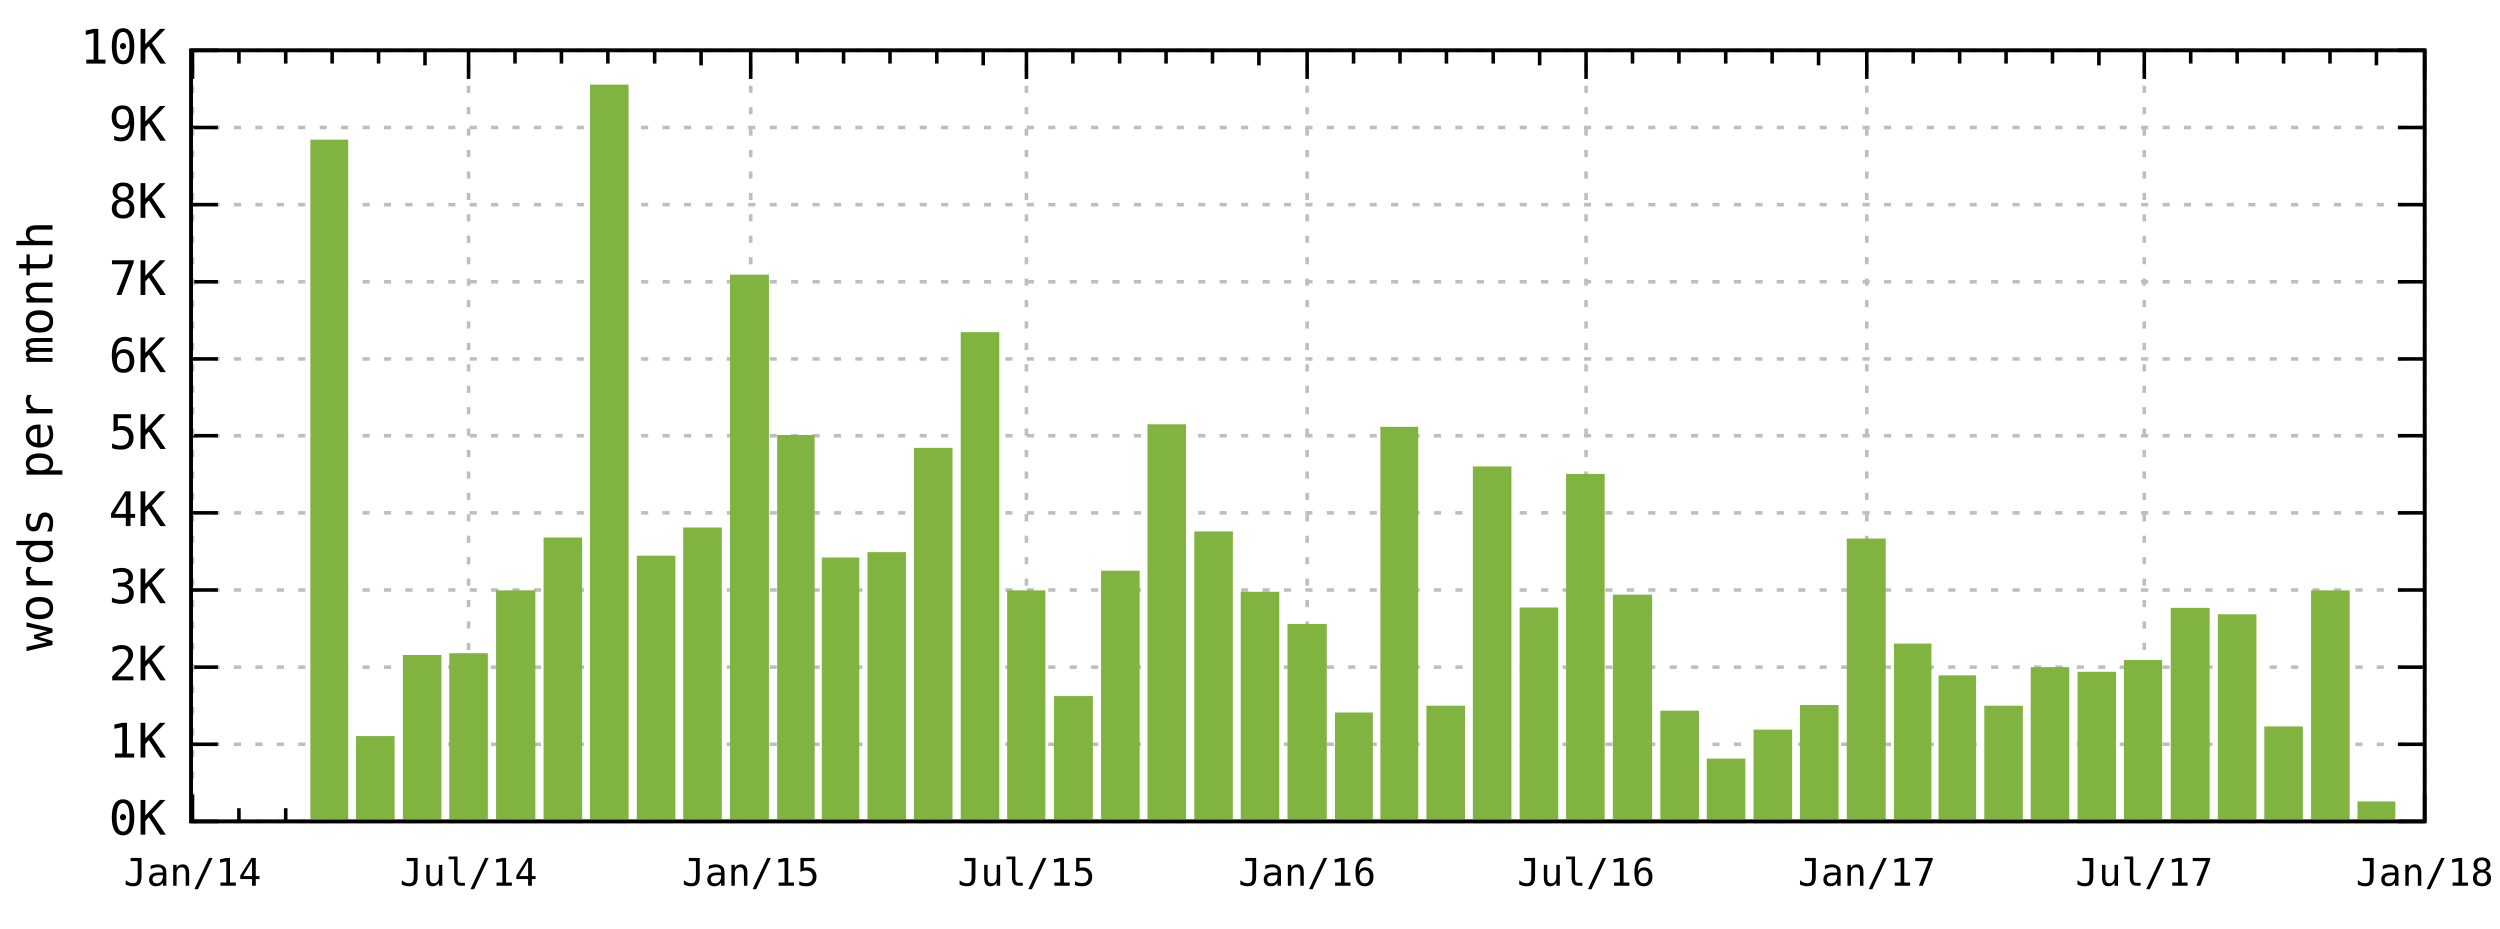
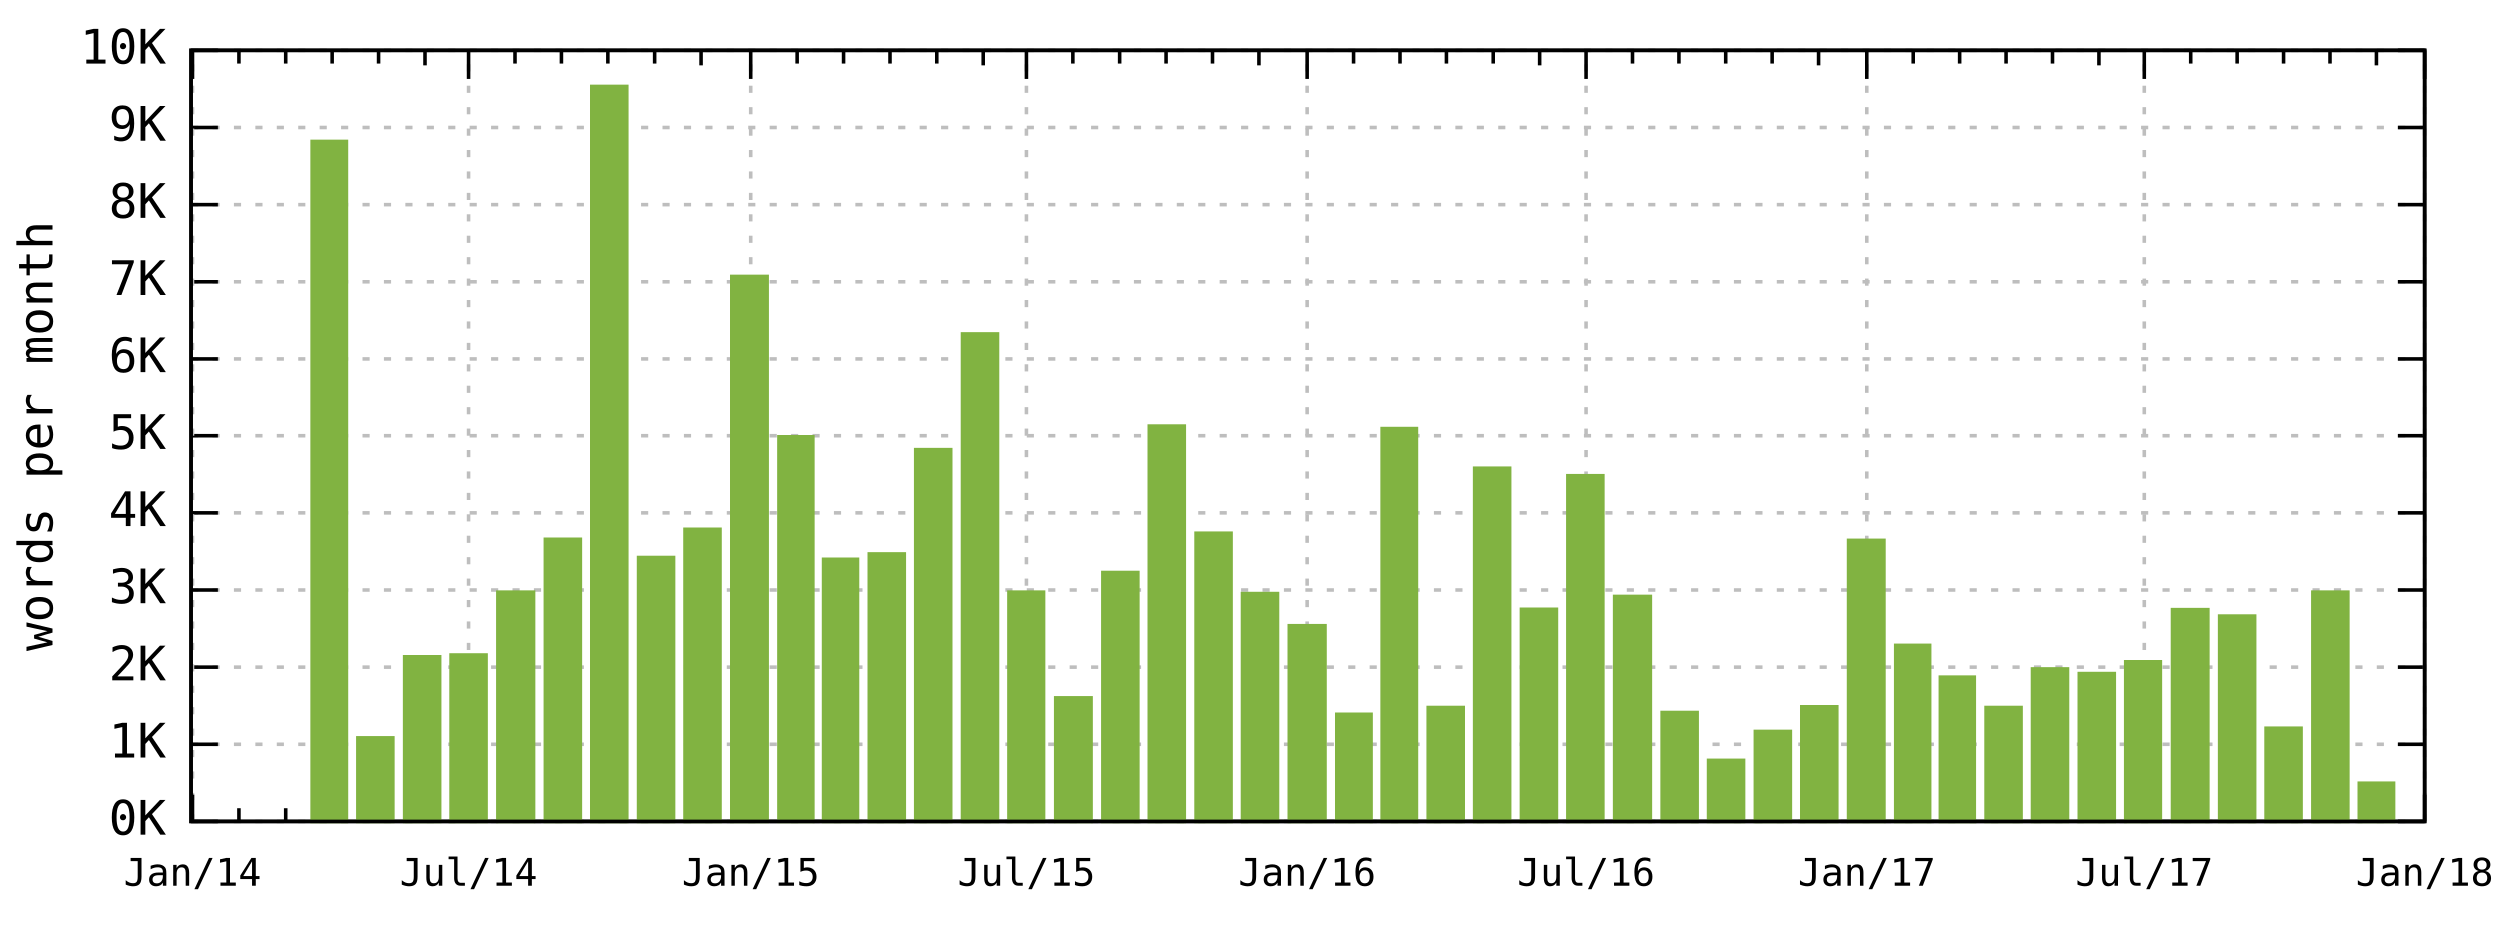
<svg xmlns="http://www.w3.org/2000/svg" xmlns:xlink="http://www.w3.org/1999/xlink" width="700" height="260" viewBox="0 0 700 260">
  <g id="gnuplot_canvas">
    <rect x="0" y="0" width="700" height="260" fill="none" />
    <defs>
      <circle id="gpDot" r="0.5" stroke-width="0.5" />
      <path id="gpPt0" stroke-width="0.267" stroke="currentColor" d="M-1,0 h2 M0,-1 v2" />
      <path id="gpPt1" stroke-width="0.267" stroke="currentColor" d="M-1,-1 L1,1 M1,-1 L-1,1" />
      <path id="gpPt2" stroke-width="0.267" stroke="currentColor" d="M-1,0 L1,0 M0,-1 L0,1 M-1,-1 L1,1 M-1,1 L1,-1" />
      <rect id="gpPt3" stroke-width="0.267" stroke="currentColor" x="-1" y="-1" width="2" height="2" />
      <rect id="gpPt4" stroke-width="0.267" stroke="currentColor" fill="currentColor" x="-1" y="-1" width="2" height="2" />
      <circle id="gpPt5" stroke-width="0.267" stroke="currentColor" cx="0" cy="0" r="1" />
      <use xlink:href="#gpPt5" id="gpPt6" fill="currentColor" stroke="none" />
      <path id="gpPt7" stroke-width="0.267" stroke="currentColor" d="M0,-1.33 L-1.33,0.67 L1.33,0.67 z" />
      <use xlink:href="#gpPt7" id="gpPt8" fill="currentColor" stroke="none" />
      <use xlink:href="#gpPt7" id="gpPt9" stroke="currentColor" transform="rotate(180)" />
      <use xlink:href="#gpPt9" id="gpPt10" fill="currentColor" stroke="none" />
      <use xlink:href="#gpPt3" id="gpPt11" stroke="currentColor" transform="rotate(45)" />
      <use xlink:href="#gpPt11" id="gpPt12" fill="currentColor" stroke="none" />
    </defs>
    <g style="fill:none; color:white; stroke:currentColor; stroke-width:1.00; stroke-linecap:butt; stroke-linejoin:miter">
</g>
    <g style="fill:none; color:black; stroke:currentColor; stroke-width:1.00; stroke-linecap:butt; stroke-linejoin:miter">
</g>
    <g style="fill:none; color:gray; stroke:currentColor; stroke-width:1.00; stroke-linecap:butt; stroke-linejoin:miter">
      <path stroke="rgb(190, 190, 190)" stroke-dasharray=" 2,4" class="gridline" d="M53.5,230.0 L678.9,230.0  h0.01" />
    </g>
    <g style="fill:none; color:black; stroke:currentColor; stroke-width:1.00; stroke-linecap:butt; stroke-linejoin:miter">
      <path stroke="black" d="M53.5,230.0 L61.0,230.0 M678.9,230.0 L671.4,230.0  h0.01" />
      <g transform="translate(46.5,233.7)" style="stroke:none; fill:rgb(0,0,0); font-family:monospace; font-size:10.00pt; text-anchor:end">
        <text>0K</text>
      </g>
    </g>
    <g style="fill:none; color:gray; stroke:currentColor; stroke-width:1.00; stroke-linecap:butt; stroke-linejoin:miter">
      <path stroke="rgb(190, 190, 190)" stroke-dasharray=" 2,4" class="gridline" d="M53.5,208.4 L678.9,208.4  h0.01" />
    </g>
    <g style="fill:none; color:black; stroke:currentColor; stroke-width:1.00; stroke-linecap:butt; stroke-linejoin:miter">
      <path stroke="black" d="M53.5,208.4 L61.0,208.4 M678.9,208.4 L671.4,208.4  h0.01" />
      <g transform="translate(46.5,212.1)" style="stroke:none; fill:rgb(0,0,0); font-family:monospace; font-size:10.00pt; text-anchor:end">
        <text>1K</text>
      </g>
    </g>
    <g style="fill:none; color:gray; stroke:currentColor; stroke-width:1.00; stroke-linecap:butt; stroke-linejoin:miter">
      <path stroke="rgb(190, 190, 190)" stroke-dasharray=" 2,4" class="gridline" d="M53.5,186.8 L678.9,186.8  h0.01" />
    </g>
    <g style="fill:none; color:black; stroke:currentColor; stroke-width:1.00; stroke-linecap:butt; stroke-linejoin:miter">
      <path stroke="black" d="M53.5,186.8 L61.0,186.8 M678.9,186.8 L671.4,186.8  h0.01" />
      <g transform="translate(46.5,190.5)" style="stroke:none; fill:rgb(0,0,0); font-family:monospace; font-size:10.00pt; text-anchor:end">
        <text>2K</text>
      </g>
    </g>
    <g style="fill:none; color:gray; stroke:currentColor; stroke-width:1.00; stroke-linecap:butt; stroke-linejoin:miter">
      <path stroke="rgb(190, 190, 190)" stroke-dasharray=" 2,4" class="gridline" d="M53.5,165.2 L678.9,165.2  h0.01" />
    </g>
    <g style="fill:none; color:black; stroke:currentColor; stroke-width:1.00; stroke-linecap:butt; stroke-linejoin:miter">
      <path stroke="black" d="M53.5,165.2 L61.0,165.2 M678.9,165.2 L671.4,165.2  h0.01" />
      <g transform="translate(46.5,168.9)" style="stroke:none; fill:rgb(0,0,0); font-family:monospace; font-size:10.00pt; text-anchor:end">
        <text>3K</text>
      </g>
    </g>
    <g style="fill:none; color:gray; stroke:currentColor; stroke-width:1.00; stroke-linecap:butt; stroke-linejoin:miter">
      <path stroke="rgb(190, 190, 190)" stroke-dasharray=" 2,4" class="gridline" d="M53.5,143.6 L678.9,143.6  h0.01" />
    </g>
    <g style="fill:none; color:black; stroke:currentColor; stroke-width:1.00; stroke-linecap:butt; stroke-linejoin:miter">
      <path stroke="black" d="M53.5,143.6 L61.0,143.6 M678.9,143.6 L671.4,143.6  h0.01" />
      <g transform="translate(46.5,147.3)" style="stroke:none; fill:rgb(0,0,0); font-family:monospace; font-size:10.00pt; text-anchor:end">
        <text>4K</text>
      </g>
    </g>
    <g style="fill:none; color:gray; stroke:currentColor; stroke-width:1.00; stroke-linecap:butt; stroke-linejoin:miter">
      <path stroke="rgb(190, 190, 190)" stroke-dasharray=" 2,4" class="gridline" d="M53.5,122.0 L678.9,122.0  h0.01" />
    </g>
    <g style="fill:none; color:black; stroke:currentColor; stroke-width:1.00; stroke-linecap:butt; stroke-linejoin:miter">
      <path stroke="black" d="M53.5,122.0 L61.0,122.0 M678.9,122.0 L671.4,122.0  h0.01" />
      <g transform="translate(46.5,125.7)" style="stroke:none; fill:rgb(0,0,0); font-family:monospace; font-size:10.00pt; text-anchor:end">
        <text>5K</text>
      </g>
    </g>
    <g style="fill:none; color:gray; stroke:currentColor; stroke-width:1.00; stroke-linecap:butt; stroke-linejoin:miter">
      <path stroke="rgb(190, 190, 190)" stroke-dasharray=" 2,4" class="gridline" d="M53.5,100.5 L678.9,100.5  h0.01" />
    </g>
    <g style="fill:none; color:black; stroke:currentColor; stroke-width:1.00; stroke-linecap:butt; stroke-linejoin:miter">
      <path stroke="black" d="M53.5,100.5 L61.0,100.5 M678.9,100.5 L671.4,100.5  h0.01" />
      <g transform="translate(46.5,104.2)" style="stroke:none; fill:rgb(0,0,0); font-family:monospace; font-size:10.00pt; text-anchor:end">
        <text>6K</text>
      </g>
    </g>
    <g style="fill:none; color:gray; stroke:currentColor; stroke-width:1.00; stroke-linecap:butt; stroke-linejoin:miter">
      <path stroke="rgb(190, 190, 190)" stroke-dasharray=" 2,4" class="gridline" d="M53.5,78.9 L678.9,78.9  h0.01" />
    </g>
    <g style="fill:none; color:black; stroke:currentColor; stroke-width:1.00; stroke-linecap:butt; stroke-linejoin:miter">
      <path stroke="black" d="M53.5,78.9 L61.0,78.9 M678.9,78.9 L671.4,78.9  h0.01" />
      <g transform="translate(46.5,82.6)" style="stroke:none; fill:rgb(0,0,0); font-family:monospace; font-size:10.00pt; text-anchor:end">
        <text>7K</text>
      </g>
    </g>
    <g style="fill:none; color:gray; stroke:currentColor; stroke-width:1.00; stroke-linecap:butt; stroke-linejoin:miter">
      <path stroke="rgb(190, 190, 190)" stroke-dasharray=" 2,4" class="gridline" d="M53.5,57.3 L678.9,57.3  h0.01" />
    </g>
    <g style="fill:none; color:black; stroke:currentColor; stroke-width:1.00; stroke-linecap:butt; stroke-linejoin:miter">
      <path stroke="black" d="M53.5,57.3 L61.0,57.3 M678.9,57.3 L671.4,57.3  h0.01" />
      <g transform="translate(46.5,61.0)" style="stroke:none; fill:rgb(0,0,0); font-family:monospace; font-size:10.00pt; text-anchor:end">
        <text>8K</text>
      </g>
    </g>
    <g style="fill:none; color:gray; stroke:currentColor; stroke-width:1.00; stroke-linecap:butt; stroke-linejoin:miter">
      <path stroke="rgb(190, 190, 190)" stroke-dasharray=" 2,4" class="gridline" d="M53.5,35.7 L678.9,35.7  h0.01" />
    </g>
    <g style="fill:none; color:black; stroke:currentColor; stroke-width:1.00; stroke-linecap:butt; stroke-linejoin:miter">
      <path stroke="black" d="M53.5,35.7 L61.0,35.7 M678.9,35.7 L671.4,35.7  h0.01" />
      <g transform="translate(46.5,39.4)" style="stroke:none; fill:rgb(0,0,0); font-family:monospace; font-size:10.00pt; text-anchor:end">
        <text>9K</text>
      </g>
    </g>
    <g style="fill:none; color:gray; stroke:currentColor; stroke-width:1.00; stroke-linecap:butt; stroke-linejoin:miter">
      <path stroke="rgb(190, 190, 190)" stroke-dasharray=" 2,4" class="gridline" d="M53.5,14.1 L678.9,14.1  h0.01" />
    </g>
    <g style="fill:none; color:black; stroke:currentColor; stroke-width:1.00; stroke-linecap:butt; stroke-linejoin:miter">
      <path stroke="black" d="M53.5,14.1 L61.0,14.1 M678.9,14.1 L671.4,14.1  h0.01" />
      <g transform="translate(46.5,17.8)" style="stroke:none; fill:rgb(0,0,0); font-family:monospace; font-size:10.00pt; text-anchor:end">
        <text>10K</text>
      </g>
    </g>
    <g style="fill:none; color:gray; stroke:currentColor; stroke-width:1.00; stroke-linecap:butt; stroke-linejoin:miter">
      <path stroke="rgb(190, 190, 190)" stroke-dasharray=" 2,4" class="gridline" d="M53.9,230.0 L53.9,14.1  h0.01" />
    </g>
    <g style="fill:none; color:black; stroke:currentColor; stroke-width:1.00; stroke-linecap:butt; stroke-linejoin:miter">
      <path stroke="black" d="M53.9,230.0 L53.9,222.5 M53.9,14.1 L53.9,21.6  h0.01" />
      <g transform="translate(53.9,248.0)" style="stroke:none; fill:rgb(0,0,0); font-family:monospace; font-size:8.00pt; text-anchor:middle">
        <text>Jan/14</text>
      </g>
      <path stroke="black" d="M66.9,230.0 L66.9,226.3 M66.9,14.1 L66.9,17.8 M80.0,230.0 L80.0,226.3 M80.0,14.1 L80.0,17.8    M93.0,230.0 L93.0,226.3 M93.0,14.1 L93.0,17.8 M106.0,230.0 L106.0,226.3 M106.0,14.1 L106.0,17.8    M119.0,230.0 L119.0,226.3 M119.0,14.1 L119.0,17.8  h0.01" />
    </g>
    <g style="fill:none; color:gray; stroke:currentColor; stroke-width:1.00; stroke-linecap:butt; stroke-linejoin:miter">
      <path stroke="rgb(190, 190, 190)" stroke-dasharray=" 2,4" class="gridline" d="M131.2,230.0 L131.2,14.1  h0.01" />
    </g>
    <g style="fill:none; color:black; stroke:currentColor; stroke-width:1.00; stroke-linecap:butt; stroke-linejoin:miter">
      <path stroke="black" d="M131.2,230.0 L131.2,222.5 M131.2,14.1 L131.2,21.6  h0.01" />
      <g transform="translate(131.2,248.0)" style="stroke:none; fill:rgb(0,0,0); font-family:monospace; font-size:8.00pt; text-anchor:middle">
        <text>Jul/14</text>
      </g>
      <path stroke="black" d="M144.2,230.0 L144.2,226.3 M144.2,14.1 L144.2,17.8 M157.2,230.0 L157.2,226.3 M157.2,14.1 L157.2,17.8    M170.2,230.0 L170.2,226.3 M170.2,14.1 L170.2,17.8 M183.3,230.0 L183.3,226.3 M183.3,14.1 L183.3,17.8    M196.3,230.0 L196.3,226.3 M196.3,14.1 L196.3,17.8  h0.01" />
    </g>
    <g style="fill:none; color:gray; stroke:currentColor; stroke-width:1.00; stroke-linecap:butt; stroke-linejoin:miter">
      <path stroke="rgb(190, 190, 190)" stroke-dasharray=" 2,4" class="gridline" d="M210.2,230.0 L210.2,14.1  h0.01" />
    </g>
    <g style="fill:none; color:black; stroke:currentColor; stroke-width:1.00; stroke-linecap:butt; stroke-linejoin:miter">
      <path stroke="black" d="M210.2,230.0 L210.2,222.5 M210.2,14.1 L210.2,21.6  h0.01" />
      <g transform="translate(210.2,248.0)" style="stroke:none; fill:rgb(0,0,0); font-family:monospace; font-size:8.00pt; text-anchor:middle">
        <text>Jan/15</text>
      </g>
      <path stroke="black" d="M223.2,230.0 L223.2,226.3 M223.2,14.1 L223.2,17.8 M236.2,230.0 L236.2,226.3 M236.2,14.1 L236.2,17.8    M249.2,230.0 L249.2,226.3 M249.2,14.1 L249.2,17.8 M262.3,230.0 L262.3,226.3 M262.3,14.1 L262.3,17.8    M275.3,230.0 L275.3,226.3 M275.3,14.1 L275.3,17.8  h0.01" />
    </g>
    <g style="fill:none; color:gray; stroke:currentColor; stroke-width:1.00; stroke-linecap:butt; stroke-linejoin:miter">
      <path stroke="rgb(190, 190, 190)" stroke-dasharray=" 2,4" class="gridline" d="M287.4,230.0 L287.4,14.1  h0.01" />
    </g>
    <g style="fill:none; color:black; stroke:currentColor; stroke-width:1.00; stroke-linecap:butt; stroke-linejoin:miter">
      <path stroke="black" d="M287.4,230.0 L287.4,222.5 M287.4,14.1 L287.4,21.6  h0.01" />
      <g transform="translate(287.4,248.0)" style="stroke:none; fill:rgb(0,0,0); font-family:monospace; font-size:8.00pt; text-anchor:middle">
        <text>Jul/15</text>
      </g>
      <path stroke="black" d="M300.4,230.0 L300.4,226.3 M300.4,14.1 L300.4,17.8 M313.5,230.0 L313.5,226.3 M313.5,14.1 L313.5,17.8    M326.5,230.0 L326.5,226.3 M326.5,14.1 L326.5,17.8 M339.5,230.0 L339.5,226.3 M339.5,14.1 L339.5,17.8    M352.5,230.0 L352.5,226.3 M352.5,14.1 L352.5,17.8  h0.01" />
    </g>
    <g style="fill:none; color:gray; stroke:currentColor; stroke-width:1.00; stroke-linecap:butt; stroke-linejoin:miter">
      <path stroke="rgb(190, 190, 190)" stroke-dasharray=" 2,4" class="gridline" d="M366.0,230.0 L366.0,14.1  h0.01" />
    </g>
    <g style="fill:none; color:black; stroke:currentColor; stroke-width:1.00; stroke-linecap:butt; stroke-linejoin:miter">
      <path stroke="black" d="M366.0,230.0 L366.0,222.5 M366.0,14.1 L366.0,21.6  h0.01" />
      <g transform="translate(366.0,248.0)" style="stroke:none; fill:rgb(0,0,0); font-family:monospace; font-size:8.00pt; text-anchor:middle">
        <text>Jan/16</text>
      </g>
      <path stroke="black" d="M379.0,230.0 L379.0,226.3 M379.0,14.1 L379.0,17.8 M392.0,230.0 L392.0,226.3 M392.0,14.1 L392.0,17.8    M405.0,230.0 L405.0,226.3 M405.0,14.1 L405.0,17.8 M418.1,230.0 L418.1,226.3 M418.1,14.1 L418.1,17.8    M431.1,230.0 L431.1,226.3 M431.1,14.1 L431.1,17.8  h0.01" />
    </g>
    <g style="fill:none; color:gray; stroke:currentColor; stroke-width:1.00; stroke-linecap:butt; stroke-linejoin:miter">
      <path stroke="rgb(190, 190, 190)" stroke-dasharray=" 2,4" class="gridline" d="M444.1,230.0 L444.1,14.1  h0.01" />
    </g>
    <g style="fill:none; color:black; stroke:currentColor; stroke-width:1.00; stroke-linecap:butt; stroke-linejoin:miter">
      <path stroke="black" d="M444.1,230.0 L444.1,222.5 M444.1,14.1 L444.1,21.6  h0.01" />
      <g transform="translate(444.1,248.0)" style="stroke:none; fill:rgb(0,0,0); font-family:monospace; font-size:8.00pt; text-anchor:middle">
        <text>Jul/16</text>
      </g>
      <path stroke="black" d="M457.1,230.0 L457.1,226.3 M457.1,14.1 L457.1,17.8 M470.1,230.0 L470.1,226.3 M470.1,14.1 L470.1,17.8    M483.2,230.0 L483.2,226.3 M483.2,14.1 L483.2,17.8 M496.2,230.0 L496.2,226.3 M496.2,14.1 L496.2,17.8    M509.2,230.0 L509.2,226.3 M509.2,14.1 L509.2,17.8  h0.01" />
    </g>
    <g style="fill:none; color:gray; stroke:currentColor; stroke-width:1.00; stroke-linecap:butt; stroke-linejoin:miter">
      <path stroke="rgb(190, 190, 190)" stroke-dasharray=" 2,4" class="gridline" d="M522.7,230.0 L522.7,14.1  h0.01" />
    </g>
    <g style="fill:none; color:black; stroke:currentColor; stroke-width:1.00; stroke-linecap:butt; stroke-linejoin:miter">
      <path stroke="black" d="M522.7,230.0 L522.7,222.5 M522.7,14.1 L522.7,21.6  h0.01" />
      <g transform="translate(522.7,248.0)" style="stroke:none; fill:rgb(0,0,0); font-family:monospace; font-size:8.00pt; text-anchor:middle">
        <text>Jan/17</text>
      </g>
      <path stroke="black" d="M535.7,230.0 L535.7,226.3 M535.7,14.1 L535.7,17.8 M548.7,230.0 L548.7,226.3 M548.7,14.1 L548.7,17.8    M561.7,230.0 L561.7,226.3 M561.7,14.1 L561.7,17.8 M574.7,230.0 L574.7,226.3 M574.7,14.1 L574.7,17.8    M587.7,230.0 L587.7,226.3 M587.7,14.1 L587.7,17.8  h0.01" />
    </g>
    <g style="fill:none; color:gray; stroke:currentColor; stroke-width:1.00; stroke-linecap:butt; stroke-linejoin:miter">
      <path stroke="rgb(190, 190, 190)" stroke-dasharray=" 2,4" class="gridline" d="M600.4,230.0 L600.4,14.1  h0.01" />
    </g>
    <g style="fill:none; color:black; stroke:currentColor; stroke-width:1.00; stroke-linecap:butt; stroke-linejoin:miter">
      <path stroke="black" d="M600.4,230.0 L600.4,222.5 M600.4,14.1 L600.4,21.6  h0.01" />
      <g transform="translate(600.4,248.0)" style="stroke:none; fill:rgb(0,0,0); font-family:monospace; font-size:8.00pt; text-anchor:middle">
        <text>Jul/17</text>
      </g>
      <path stroke="black" d="M613.4,230.0 L613.4,226.3 M613.4,14.1 L613.4,17.8 M626.4,230.0 L626.4,226.3 M626.4,14.1 L626.4,17.8    M639.4,230.0 L639.4,226.3 M639.4,14.1 L639.4,17.8 M652.4,230.0 L652.4,226.3 M652.4,14.1 L652.4,17.8    M665.4,230.0 L665.4,226.3 M665.4,14.1 L665.4,17.8  h0.01" />
    </g>
    <g style="fill:none; color:gray; stroke:currentColor; stroke-width:1.00; stroke-linecap:butt; stroke-linejoin:miter">
      <path stroke="rgb(190, 190, 190)" stroke-dasharray=" 2,4" class="gridline" d="M678.9,230.0 L678.9,14.1  h0.01" />
    </g>
    <g style="fill:none; color:black; stroke:currentColor; stroke-width:1.00; stroke-linecap:butt; stroke-linejoin:miter">
      <path stroke="black" d="M678.9,230.0 L678.9,222.5 M678.9,14.1 L678.9,21.6  h0.01" />
      <g transform="translate(678.9,248.0)" style="stroke:none; fill:rgb(0,0,0); font-family:monospace; font-size:8.00pt; text-anchor:middle">
        <text>Jan/18</text>
      </g>
      <path stroke="black" d="M53.5,14.1 L53.5,230.0 L678.9,230.0 L678.9,14.1 L53.5,14.1 Z  h0.01" />
      <g transform="translate(14.7,122.1) rotate(270)" style="stroke:none; fill:rgb(0,0,0); font-family:monospace; font-size:10.00pt; text-anchor:middle">
        <text>words per month</text>
      </g>
    </g>
    <g id="gnuplot_plot_1">
      <g style="fill:none; color:red; stroke:currentColor; stroke-width:1.00; stroke-linecap:butt; stroke-linejoin:miter">
        <g style="stroke:none; shape-rendering:crispEdges">
          <polygon fill="rgb(129, 179,  65)" points="87.4,230.0 97.1,230.0 97.1,39.5 87.4,39.5 " />
        </g>
        <path stroke="rgb(129, 179,  65)" d="M87.4,230.0 L87.4,39.6 L97.0,39.6 L97.0,230.0 L87.4,230.0 Z  h0.01" />
        <g style="stroke:none; shape-rendering:crispEdges">
          <polygon fill="rgb(129, 179,  65)" points="100.2,230.0 110.1,230.0 110.1,206.5 100.2,206.5 " />
        </g>
        <path stroke="rgb(129, 179,  65)" d="M100.2,230.0 L100.2,206.6 L110.0,206.6 L110.0,230.0 L100.2,230.0 Z  h0.01" />
        <g style="stroke:none; shape-rendering:crispEdges">
          <polygon fill="rgb(129, 179,  65)" points="113.3,230.0 123.2,230.0 123.2,183.8 113.3,183.8 " />
        </g>
        <path stroke="rgb(129, 179,  65)" d="M113.3,230.0 L113.3,183.9 L123.1,183.9 L123.1,230.0 L113.3,230.0 Z  h0.01" />
        <g style="stroke:none; shape-rendering:crispEdges">
          <polygon fill="rgb(129, 179,  65)" points="126.3,230.0 136.2,230.0 136.2,183.3 126.3,183.3 " />
        </g>
        <path stroke="rgb(129, 179,  65)" d="M126.3,230.0 L126.3,183.4 L136.1,183.4 L136.1,230.0 L126.3,230.0 Z  h0.01" />
        <g style="stroke:none; shape-rendering:crispEdges">
          <polygon fill="rgb(129, 179,  65)" points="139.4,230.0 149.5,230.0 149.5,165.7 139.4,165.7 " />
        </g>
        <path stroke="rgb(129, 179,  65)" d="M139.4,230.0 L139.4,165.8 L149.4,165.8 L149.4,230.0 L139.4,230.0 Z  h0.01" />
        <g style="stroke:none; shape-rendering:crispEdges">
          <polygon fill="rgb(129, 179,  65)" points="152.7,230.0 162.6,230.0 162.6,150.9 152.7,150.9 " />
        </g>
        <path stroke="rgb(129, 179,  65)" d="M152.7,230.0 L152.7,151.0 L162.5,151.0 L162.5,230.0 L152.7,230.0 Z  h0.01" />
        <g style="stroke:none; shape-rendering:crispEdges">
          <polygon fill="rgb(129, 179,  65)" points="165.7,230.0 175.6,230.0 175.6,24.1 165.7,24.1 " />
        </g>
        <path stroke="rgb(129, 179,  65)" d="M165.7,230.0 L165.7,24.2 L175.5,24.2 L175.5,230.0 L165.7,230.0 Z  h0.01" />
        <g style="stroke:none; shape-rendering:crispEdges">
          <polygon fill="rgb(129, 179,  65)" points="178.8,230.0 188.7,230.0 188.7,156.0 178.8,156.0 " />
        </g>
        <path stroke="rgb(129, 179,  65)" d="M178.8,230.0 L178.8,156.1 L188.6,156.1 L188.6,230.0 L178.8,230.0 Z  h0.01" />
        <g style="stroke:none; shape-rendering:crispEdges">
          <polygon fill="rgb(129, 179,  65)" points="191.8,230.0 201.7,230.0 201.7,148.1 191.8,148.1 " />
        </g>
        <path stroke="rgb(129, 179,  65)" d="M191.8,230.0 L191.8,148.2 L201.6,148.2 L201.6,230.0 L191.8,230.0 Z  h0.01" />
        <g style="stroke:none; shape-rendering:crispEdges">
          <polygon fill="rgb(129, 179,  65)" points="204.9,230.0 214.9,230.0 214.9,77.3 204.9,77.3 " />
        </g>
        <path stroke="rgb(129, 179,  65)" d="M204.9,230.0 L204.9,77.4 L214.8,77.4 L214.8,230.0 L204.9,230.0 Z  h0.01" />
        <g style="stroke:none; shape-rendering:crispEdges">
          <polygon fill="rgb(129, 179,  65)" points="218.1,230.0 227.7,230.0 227.7,122.2 218.1,122.2 " />
        </g>
        <path stroke="rgb(129, 179,  65)" d="M218.1,230.0 L218.1,122.3 L227.6,122.3 L227.6,230.0 L218.1,230.0 Z  h0.01" />
        <g style="stroke:none; shape-rendering:crispEdges">
          <polygon fill="rgb(129, 179,  65)" points="230.6,230.0 240.2,230.0 240.2,156.5 230.6,156.5 " />
        </g>
        <path stroke="rgb(129, 179,  65)" d="M230.6,230.0 L230.6,156.6 L240.1,156.6 L240.1,230.0 L230.6,230.0 Z  h0.01" />
        <g style="stroke:none; shape-rendering:crispEdges">
          <polygon fill="rgb(129, 179,  65)" points="243.4,230.0 253.3,230.0 253.3,155.0 243.4,155.0 " />
        </g>
        <path stroke="rgb(129, 179,  65)" d="M243.4,230.0 L243.4,155.1 L253.2,155.1 L253.2,230.0 L243.4,230.0 Z  h0.01" />
        <g style="stroke:none; shape-rendering:crispEdges">
          <polygon fill="rgb(129, 179,  65)" points="256.4,230.0 266.3,230.0 266.3,125.8 256.4,125.8 " />
        </g>
        <path stroke="rgb(129, 179,  65)" d="M256.4,230.0 L256.4,125.9 L266.2,125.9 L266.2,230.0 L256.4,230.0 Z  h0.01" />
        <g style="stroke:none; shape-rendering:crispEdges">
          <polygon fill="rgb(129, 179,  65)" points="269.5,230.0 279.4,230.0 279.4,93.4 269.5,93.4 " />
        </g>
        <path stroke="rgb(129, 179,  65)" d="M269.5,230.0 L269.5,93.5 L279.3,93.5 L279.3,230.0 L269.5,230.0 Z  h0.01" />
        <g style="stroke:none; shape-rendering:crispEdges">
          <polygon fill="rgb(129, 179,  65)" points="282.5,230.0 292.3,230.0 292.3,165.7 282.5,165.7 " />
        </g>
        <path stroke="rgb(129, 179,  65)" d="M282.5,230.0 L282.5,165.8 L292.2,165.8 L292.2,230.0 L282.5,230.0 Z  h0.01" />
        <g style="stroke:none; shape-rendering:crispEdges">
          <polygon fill="rgb(129, 179,  65)" points="295.6,230.0 305.6,230.0 305.6,195.3 295.6,195.3 " />
        </g>
        <path stroke="rgb(129, 179,  65)" d="M295.6,230.0 L295.6,195.4 L305.5,195.4 L305.5,230.0 L295.6,230.0 Z  h0.01" />
        <g style="stroke:none; shape-rendering:crispEdges">
          <polygon fill="rgb(129, 179,  65)" points="308.8,230.0 318.7,230.0 318.7,160.2 308.8,160.2 " />
        </g>
        <path stroke="rgb(129, 179,  65)" d="M308.8,230.0 L308.8,160.3 L318.6,160.3 L318.6,230.0 L308.8,230.0 Z  h0.01" />
        <g style="stroke:none; shape-rendering:crispEdges">
          <polygon fill="rgb(129, 179,  65)" points="321.8,230.0 331.7,230.0 331.7,119.2 321.8,119.2 " />
        </g>
        <path stroke="rgb(129, 179,  65)" d="M321.8,230.0 L321.8,119.3 L331.6,119.3 L331.6,230.0 L321.8,230.0 Z  h0.01" />
        <g style="stroke:none; shape-rendering:crispEdges">
          <polygon fill="rgb(129, 179,  65)" points="334.9,230.0 344.8,230.0 344.8,149.2 334.9,149.2 " />
        </g>
        <path stroke="rgb(129, 179,  65)" d="M334.9,230.0 L334.9,149.3 L344.7,149.3 L344.7,230.0 L334.9,230.0 Z  h0.01" />
        <g style="stroke:none; shape-rendering:crispEdges">
          <polygon fill="rgb(129, 179,  65)" points="347.9,230.0 357.8,230.0 357.8,166.1 347.9,166.1 " />
        </g>
        <path stroke="rgb(129, 179,  65)" d="M347.9,230.0 L347.9,166.2 L357.7,166.2 L357.7,230.0 L347.9,230.0 Z  h0.01" />
        <g style="stroke:none; shape-rendering:crispEdges">
          <polygon fill="rgb(129, 179,  65)" points="361.0,230.0 371.1,230.0 371.1,175.1 361.0,175.1 " />
        </g>
        <path stroke="rgb(129, 179,  65)" d="M361.0,230.0 L361.0,175.2 L371.0,175.2 L371.0,230.0 L361.0,230.0 Z  h0.01" />
        <g style="stroke:none; shape-rendering:crispEdges">
          <polygon fill="rgb(129, 179,  65)" points="374.3,230.0 384.0,230.0 384.0,199.9 374.3,199.9 " />
        </g>
        <path stroke="rgb(129, 179,  65)" d="M374.3,230.0 L374.3,200.0 L383.9,200.0 L383.9,230.0 L374.3,230.0 Z  h0.01" />
        <g style="stroke:none; shape-rendering:crispEdges">
          <polygon fill="rgb(129, 179,  65)" points="387.0,230.0 396.7,230.0 396.7,119.9 387.0,119.9 " />
        </g>
        <path stroke="rgb(129, 179,  65)" d="M387.0,230.0 L387.0,120.0 L396.6,120.0 L396.6,230.0 L387.0,230.0 Z  h0.01" />
        <g style="stroke:none; shape-rendering:crispEdges">
          <polygon fill="rgb(129, 179,  65)" points="399.9,230.0 409.8,230.0 409.8,198.0 399.9,198.0 " />
        </g>
        <path stroke="rgb(129, 179,  65)" d="M399.9,230.0 L399.9,198.1 L409.7,198.1 L409.7,230.0 L399.9,230.0 Z  h0.01" />
        <g style="stroke:none; shape-rendering:crispEdges">
          <polygon fill="rgb(129, 179,  65)" points="412.9,230.0 422.8,230.0 422.8,131.0 412.9,131.0 " />
        </g>
        <path stroke="rgb(129, 179,  65)" d="M412.9,230.0 L412.9,131.1 L422.7,131.1 L422.7,230.0 L412.9,230.0 Z  h0.01" />
        <g style="stroke:none; shape-rendering:crispEdges">
          <polygon fill="rgb(129, 179,  65)" points="426.0,230.0 435.9,230.0 435.9,170.5 426.0,170.5 " />
        </g>
        <path stroke="rgb(129, 179,  65)" d="M426.0,230.0 L426.0,170.6 L435.8,170.6 L435.8,230.0 L426.0,230.0 Z  h0.01" />
        <g style="stroke:none; shape-rendering:crispEdges">
          <polygon fill="rgb(129, 179,  65)" points="439.0,230.0 448.9,230.0 448.9,133.1 439.0,133.1 " />
        </g>
        <path stroke="rgb(129, 179,  65)" d="M439.0,230.0 L439.0,133.2 L448.8,133.2 L448.8,230.0 L439.0,230.0 Z  h0.01" />
        <g style="stroke:none; shape-rendering:crispEdges">
          <polygon fill="rgb(129, 179,  65)" points="452.1,230.0 462.2,230.0 462.2,166.9 452.1,166.9 " />
        </g>
        <path stroke="rgb(129, 179,  65)" d="M452.1,230.0 L452.1,167.0 L462.1,167.0 L462.1,230.0 L452.1,230.0 Z  h0.01" />
        <g style="stroke:none; shape-rendering:crispEdges">
          <polygon fill="rgb(129, 179,  65)" points="465.4,230.0 475.3,230.0 475.3,199.4 465.4,199.4 " />
        </g>
        <path stroke="rgb(129, 179,  65)" d="M465.4,230.0 L465.4,199.5 L475.2,199.5 L475.2,230.0 L465.4,230.0 Z  h0.01" />
        <g style="stroke:none; shape-rendering:crispEdges">
          <polygon fill="rgb(129, 179,  65)" points="478.4,230.0 488.3,230.0 488.3,212.8 478.4,212.8 " />
        </g>
        <path stroke="rgb(129, 179,  65)" d="M478.4,230.0 L478.4,212.9 L488.2,212.9 L488.2,230.0 L478.4,230.0 Z  h0.01" />
        <g style="stroke:none; shape-rendering:crispEdges">
          <polygon fill="rgb(129, 179,  65)" points="491.5,230.0 501.4,230.0 501.4,204.7 491.5,204.7 " />
        </g>
        <path stroke="rgb(129, 179,  65)" d="M491.5,230.0 L491.5,204.8 L501.3,204.8 L501.3,230.0 L491.5,230.0 Z  h0.01" />
        <g style="stroke:none; shape-rendering:crispEdges">
          <polygon fill="rgb(129, 179,  65)" points="504.5,230.0 514.4,230.0 514.4,197.8 504.5,197.8 " />
        </g>
        <path stroke="rgb(129, 179,  65)" d="M504.5,230.0 L504.5,197.9 L514.3,197.9 L514.3,230.0 L504.5,230.0 Z  h0.01" />
        <g style="stroke:none; shape-rendering:crispEdges">
          <polygon fill="rgb(129, 179,  65)" points="517.6,230.0 527.6,230.0 527.6,151.2 517.6,151.2 " />
        </g>
        <path stroke="rgb(129, 179,  65)" d="M517.6,230.0 L517.6,151.3 L527.5,151.3 L527.5,230.0 L517.6,230.0 Z  h0.01" />
        <g style="stroke:none; shape-rendering:crispEdges">
          <polygon fill="rgb(129, 179,  65)" points="530.8,230.0 540.4,230.0 540.4,180.6 530.8,180.6 " />
        </g>
        <path stroke="rgb(129, 179,  65)" d="M530.8,230.0 L530.8,180.7 L540.3,180.7 L540.3,230.0 L530.8,230.0 Z  h0.01" />
        <g style="stroke:none; shape-rendering:crispEdges">
          <polygon fill="rgb(129, 179,  65)" points="543.3,230.0 552.9,230.0 552.9,189.5 543.3,189.5 " />
        </g>
        <path stroke="rgb(129, 179,  65)" d="M543.3,230.0 L543.3,189.6 L552.8,189.6 L552.8,230.0 L543.3,230.0 Z  h0.01" />
        <g style="stroke:none; shape-rendering:crispEdges">
          <polygon fill="rgb(129, 179,  65)" points="556.1,230.0 566.0,230.0 566.0,198.0 556.1,198.0 " />
        </g>
        <path stroke="rgb(129, 179,  65)" d="M556.1,230.0 L556.1,198.1 L565.9,198.1 L565.9,230.0 L556.1,230.0 Z  h0.01" />
        <g style="stroke:none; shape-rendering:crispEdges">
          <polygon fill="rgb(129, 179,  65)" points="569.1,230.0 579.0,230.0 579.0,187.2 569.1,187.2 " />
        </g>
        <path stroke="rgb(129, 179,  65)" d="M569.1,230.0 L569.1,187.3 L578.9,187.3 L578.9,230.0 L569.1,230.0 Z  h0.01" />
        <g style="stroke:none; shape-rendering:crispEdges">
          <polygon fill="rgb(129, 179,  65)" points="582.2,230.0 592.1,230.0 592.1,188.5 582.2,188.5 " />
        </g>
        <path stroke="rgb(129, 179,  65)" d="M582.2,230.0 L582.2,188.6 L592.0,188.6 L592.0,230.0 L582.2,230.0 Z  h0.01" />
        <g style="stroke:none; shape-rendering:crispEdges">
          <polygon fill="rgb(129, 179,  65)" points="595.2,230.0 605.0,230.0 605.0,185.2 595.2,185.2 " />
        </g>
        <path stroke="rgb(129, 179,  65)" d="M595.2,230.0 L595.2,185.3 L604.9,185.3 L604.9,230.0 L595.2,230.0 Z  h0.01" />
        <g style="stroke:none; shape-rendering:crispEdges">
          <polygon fill="rgb(129, 179,  65)" points="608.3,230.0 618.3,230.0 618.3,170.6 608.3,170.6 " />
        </g>
        <path stroke="rgb(129, 179,  65)" d="M608.3,230.0 L608.3,170.7 L618.2,170.7 L618.2,230.0 L608.3,230.0 Z  h0.01" />
        <g style="stroke:none; shape-rendering:crispEdges">
          <polygon fill="rgb(129, 179,  65)" points="621.5,230.0 631.4,230.0 631.4,172.4 621.5,172.4 " />
        </g>
        <path stroke="rgb(129, 179,  65)" d="M621.5,230.0 L621.5,172.5 L631.3,172.5 L631.3,230.0 L621.5,230.0 Z  h0.01" />
        <g style="stroke:none; shape-rendering:crispEdges">
          <polygon fill="rgb(129, 179,  65)" points="634.5,230.0 644.4,230.0 644.4,203.8 634.5,203.8 " />
        </g>
        <path stroke="rgb(129, 179,  65)" d="M634.5,230.0 L634.5,203.9 L644.3,203.9 L644.3,230.0 L634.5,230.0 Z  h0.01" />
        <g style="stroke:none; shape-rendering:crispEdges">
          <polygon fill="rgb(129, 179,  65)" points="647.6,230.0 657.5,230.0 657.5,165.7 647.6,165.7 " />
        </g>
        <path stroke="rgb(129, 179,  65)" d="M647.6,230.0 L647.6,165.8 L657.4,165.8 L657.4,230.0 L647.6,230.0 Z  h0.01" />
        <g style="stroke:none; shape-rendering:crispEdges">
-           <polygon fill="rgb(129, 179,  65)" points="660.6,230.0 670.3,230.0 670.3,224.8 660.6,224.8 " />
-         </g>
-         <path stroke="rgb(129, 179,  65)" d="M660.6,230.0 L660.6,224.9 L670.2,224.9 L670.2,230.0 L660.6,230.0 Z  h0.01" />
+           <polygon fill="rgb(129, 179,  65)" points="660.6,230.0 670.3,230.0 670.3,219.2 660.6,219.2 " />
+         </g>
+         <path stroke="rgb(129, 179,  65)" d="M660.6,230.0 L660.6,219.3 L670.2,219.3 L670.2,230.0 L660.6,230.0 Z  h0.01" />
      </g>
    </g>
    <g style="fill:none; color:black; stroke:currentColor; stroke-width:1.00; stroke-linecap:butt; stroke-linejoin:miter">
      <path stroke="black" d="M53.5,14.1 L53.5,230.0 L678.9,230.0 L678.9,14.1 L53.5,14.1 Z  h0.01" />
    </g>
  </g>
</svg>
